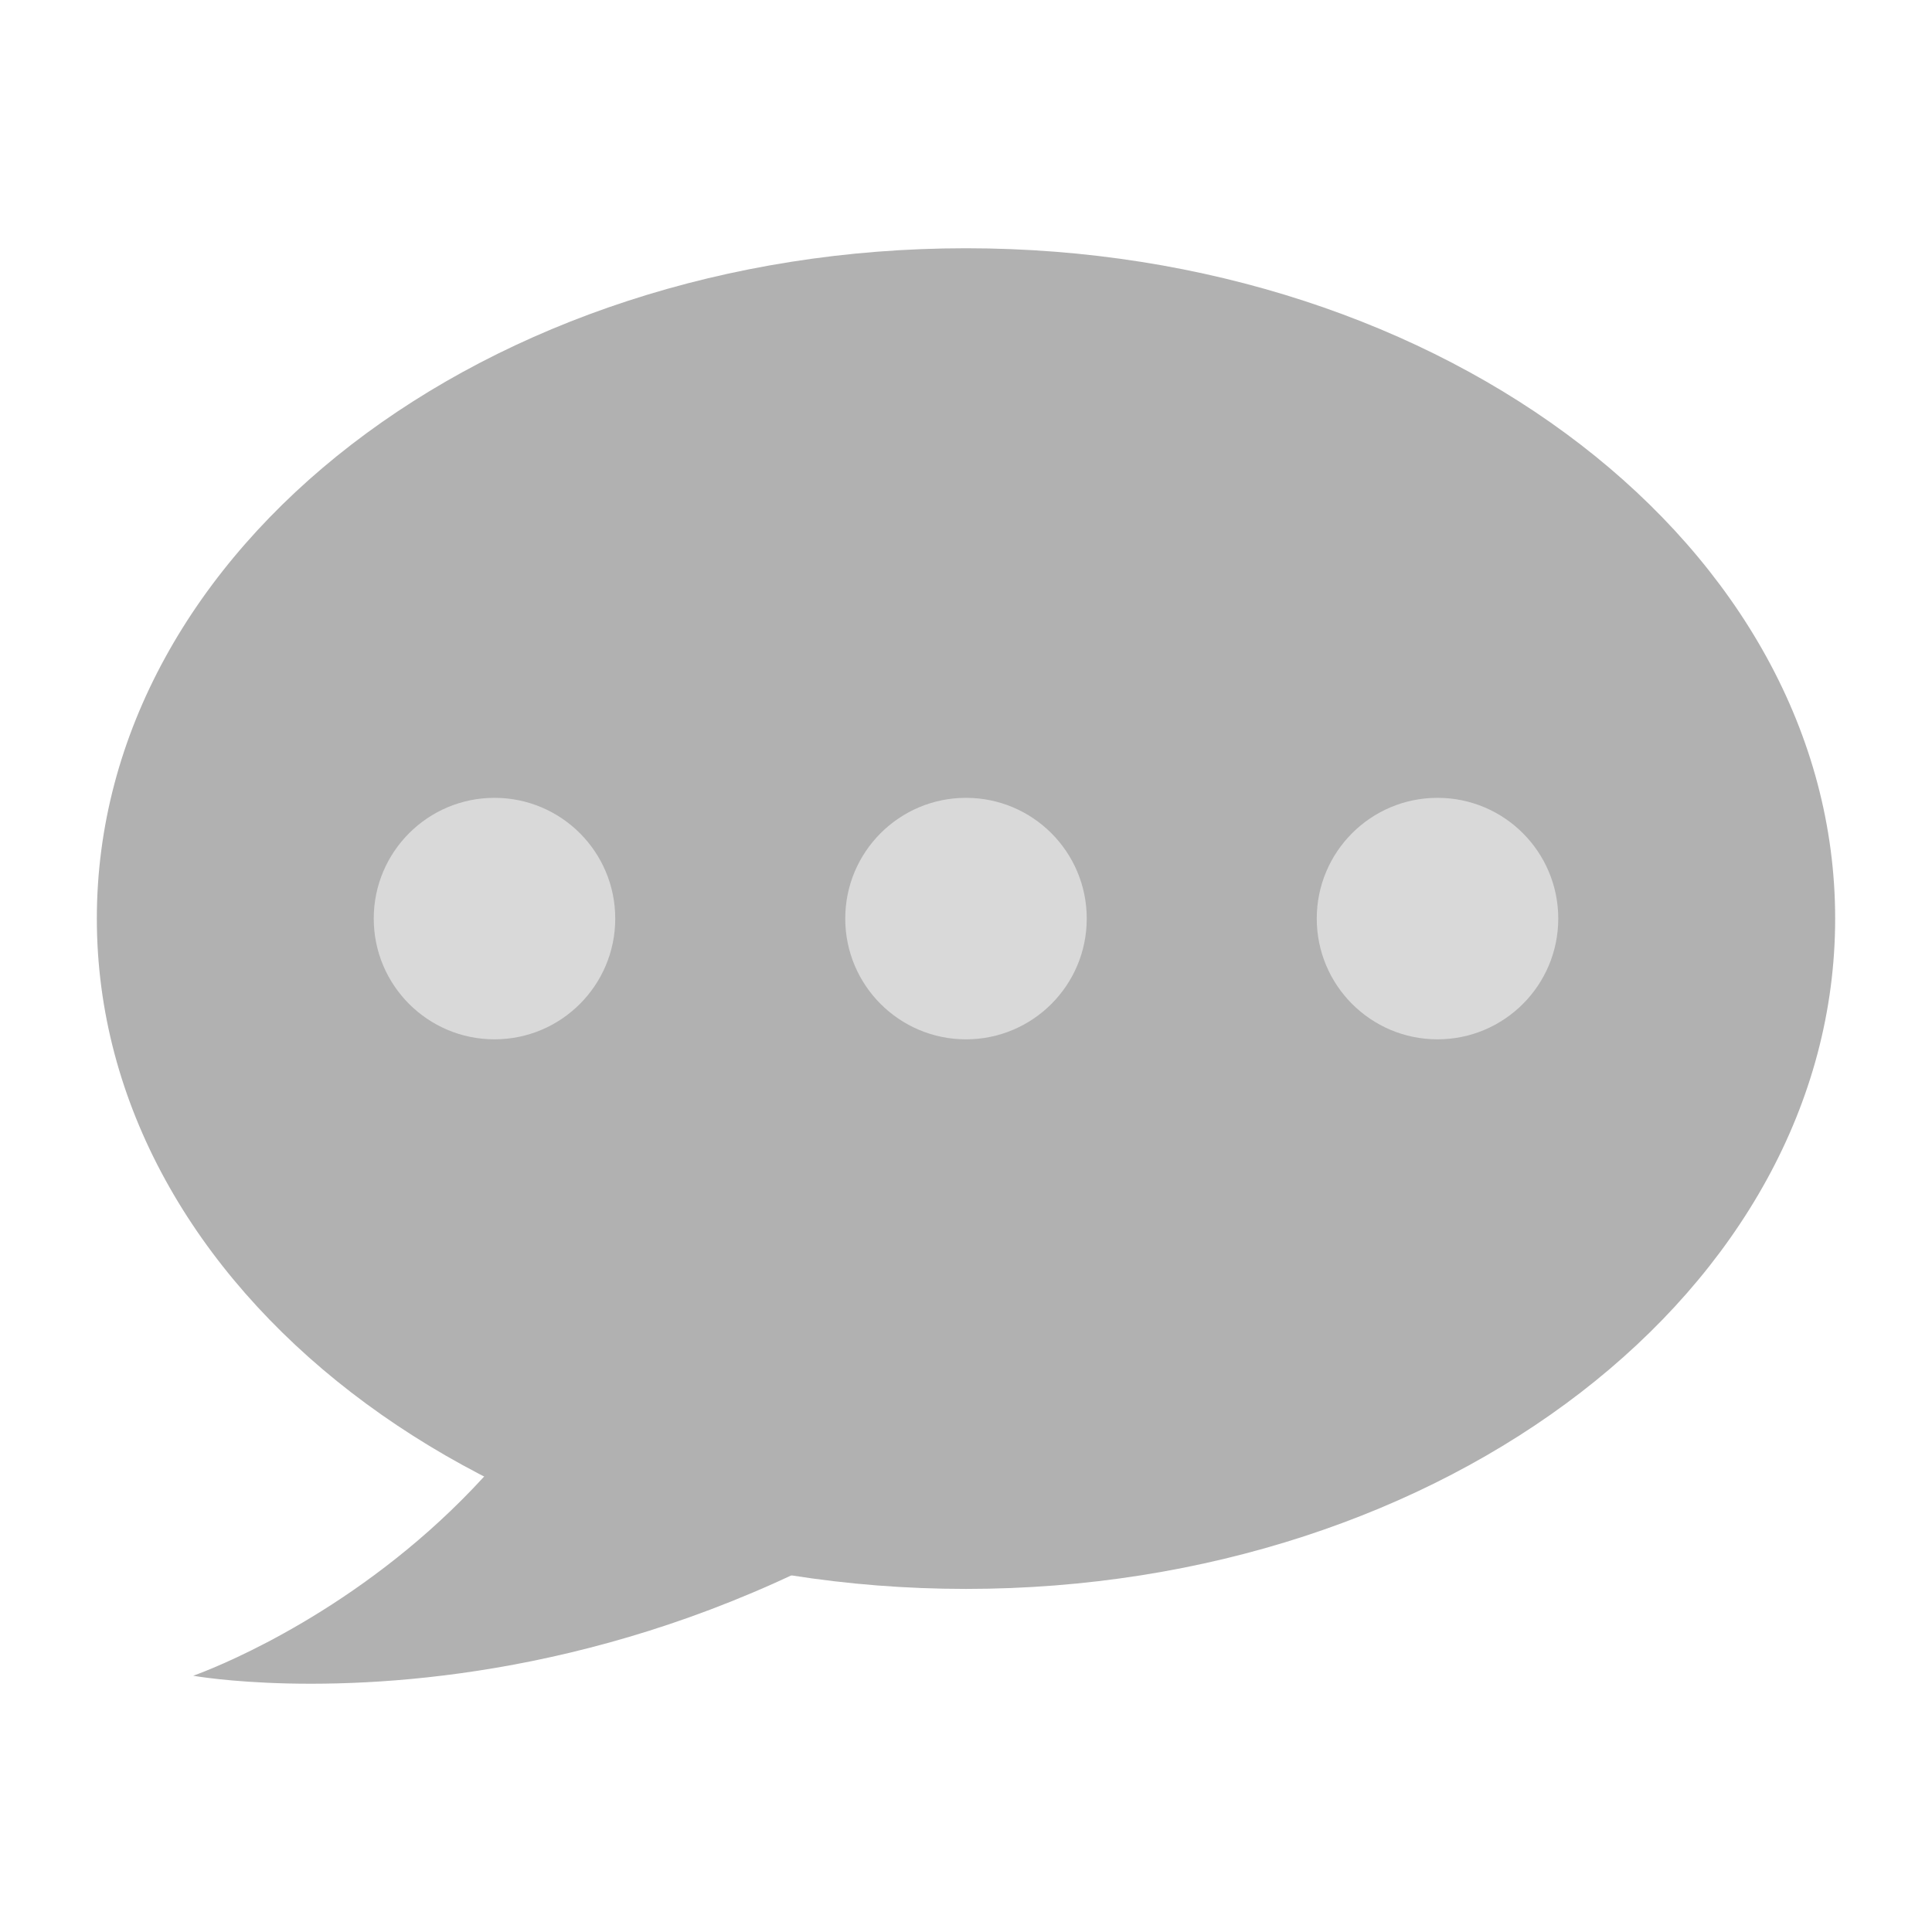
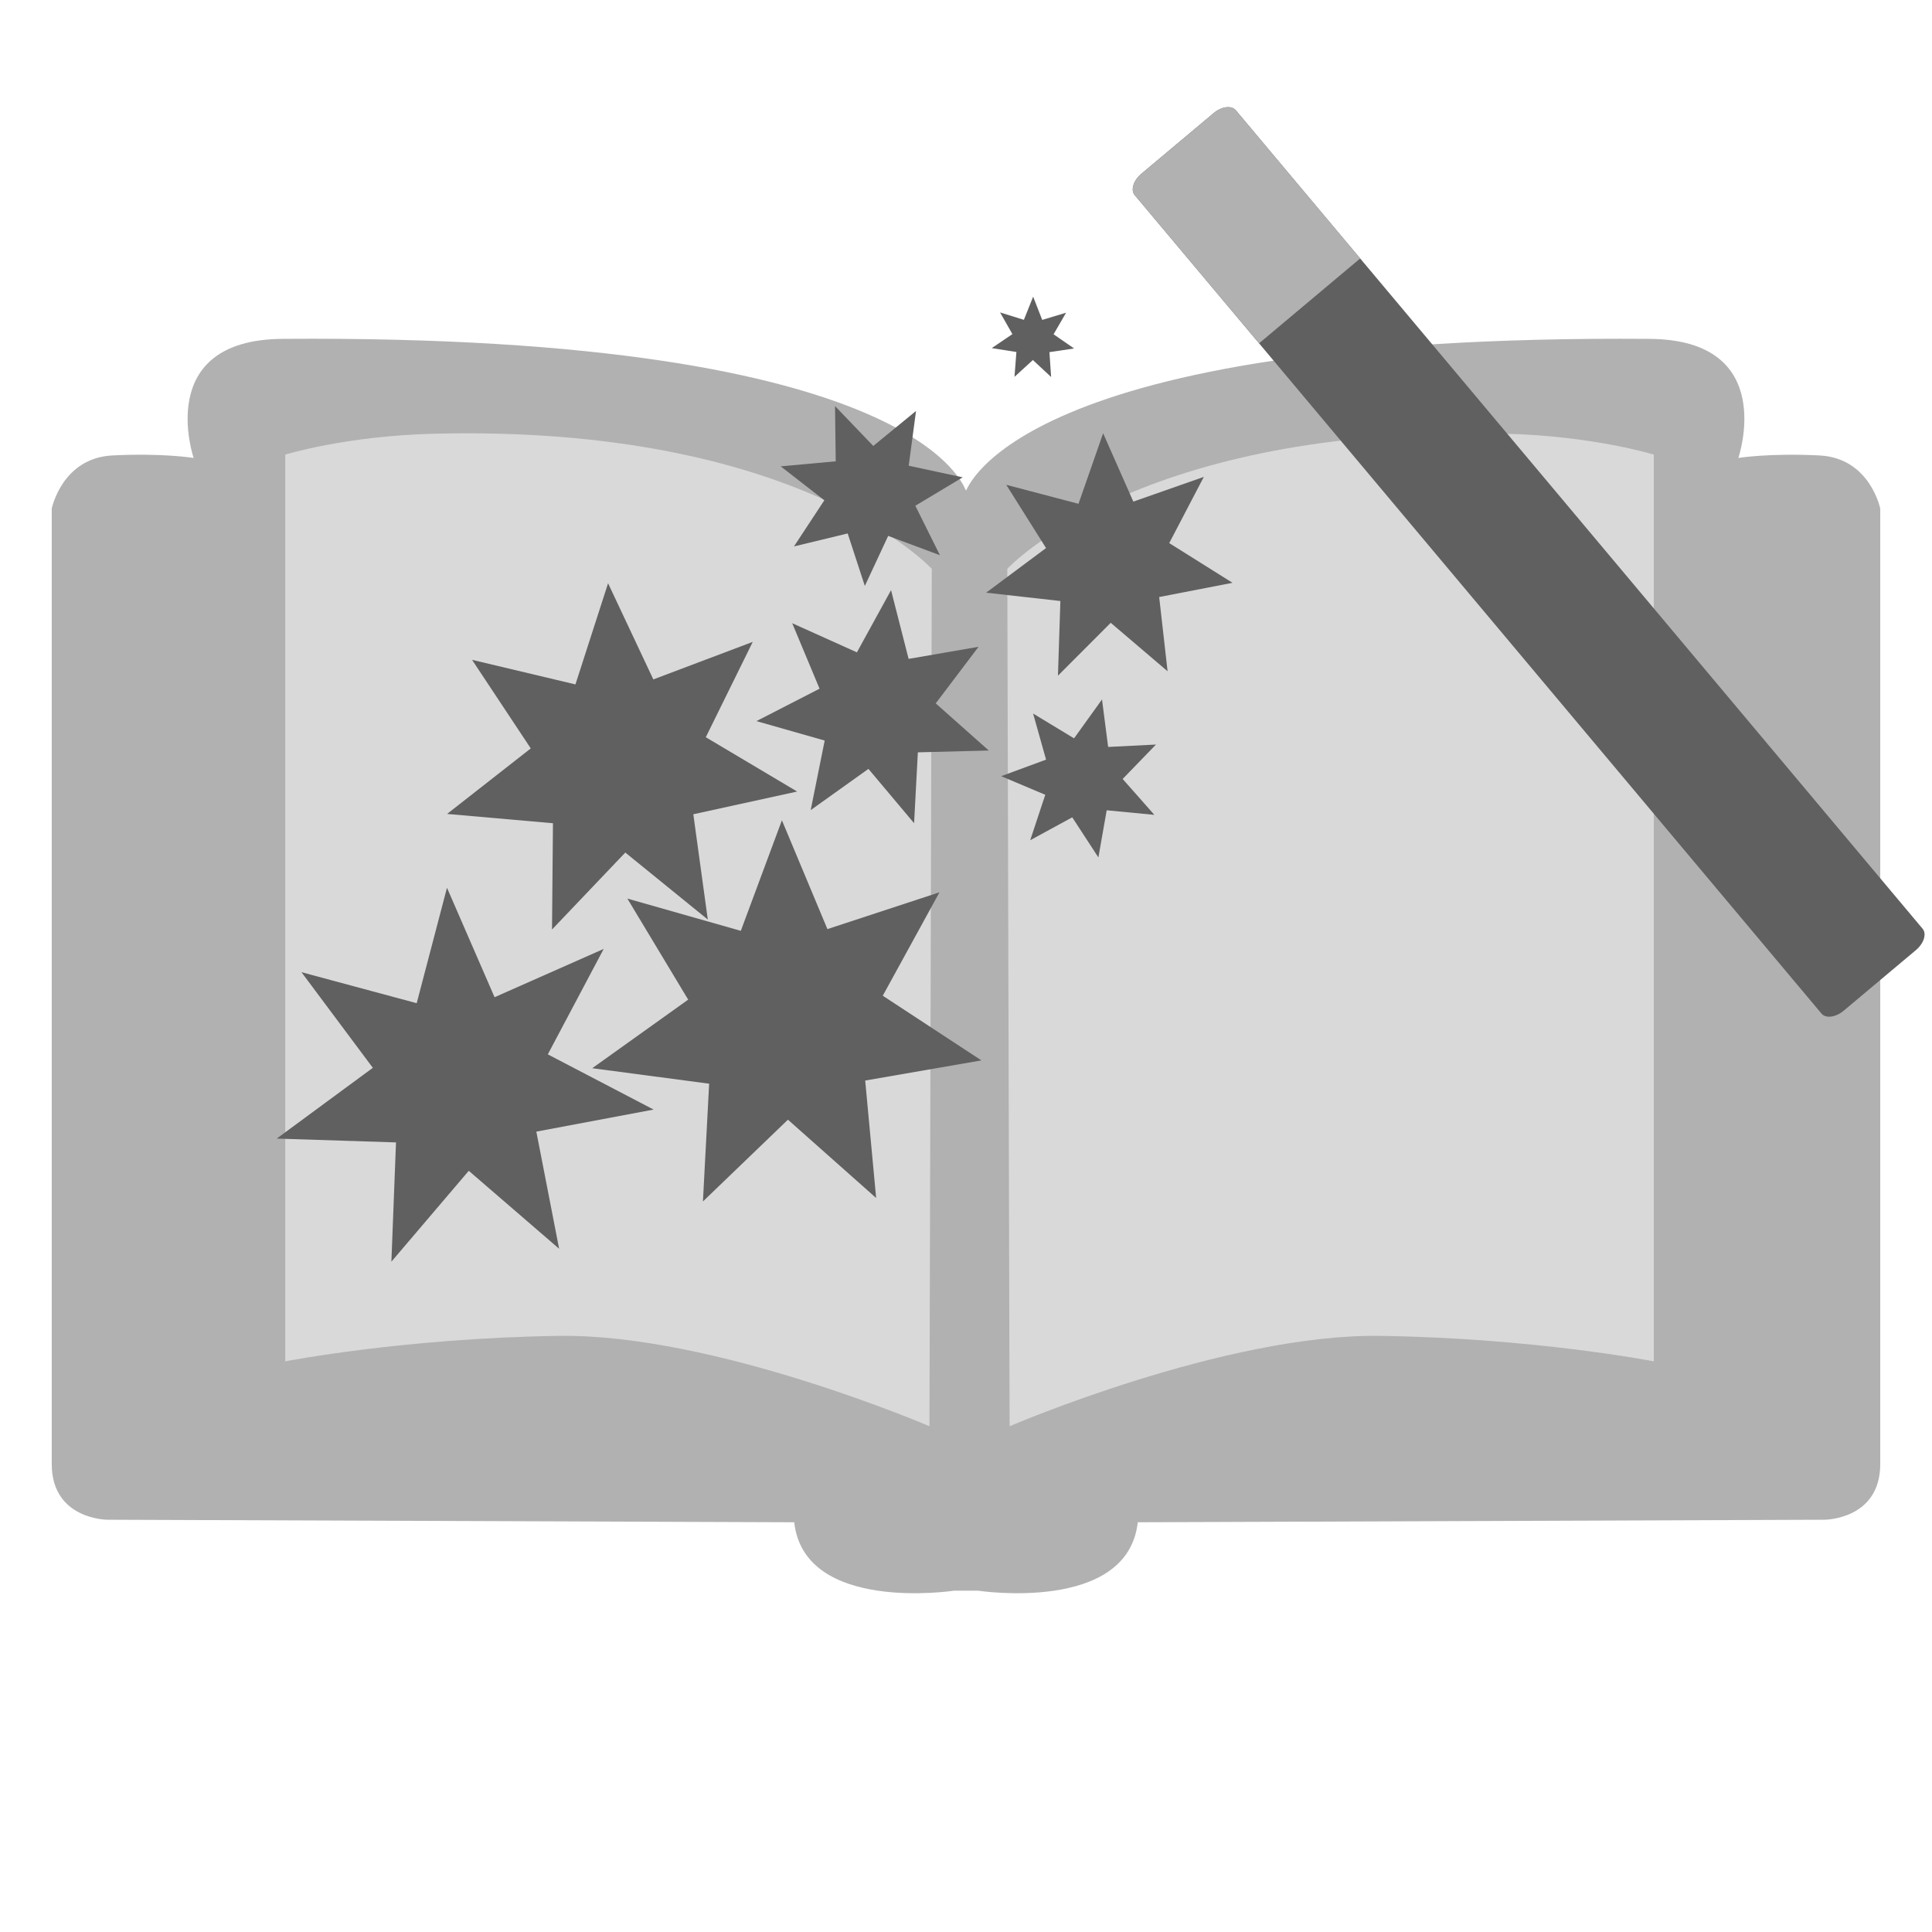
<svg xmlns="http://www.w3.org/2000/svg" width="160mm" height="160mm" viewBox="0 0 160 160" version="1.1" id="svg1" xml:space="preserve">
  <defs id="defs1" />
  <g id="g20" style="display:none" transform="translate(-29.28421,-31.43199)">
    <ellipse style="fill:#b1b1b1;fill-opacity:1;stroke:none;stroke-width:2.54;stroke-linejoin:round;stroke-opacity:1;paint-order:markers stroke fill" id="path2" cx="105" cy="75.51" rx="38.971" ry="48.104" />
    <path id="path3" style="display:inline;fill:#606060;fill-opacity:1;stroke:none;stroke-width:2.54;stroke-linejoin:round;stroke-opacity:1;paint-order:markers stroke fill" d="m 82.974,121.065 c 0,0 -2.549,0.637 -18.265,7.221 -26.848,11.247 -26.547,30.37 -27.184,39.927 -0.637,9.557 10.407,7.646 23.362,11.256 12.08,3.367 39.616,3.044 43.412,2.985 l 0.002,0.096 c 0,0 31.857,0.637 44.812,-2.973 12.955,-3.61 23.999,-1.699 23.362,-11.256 -0.637,-9.557 -0.337,-28.68 -27.184,-39.927 -15.716,-6.584 -18.265,-7.221 -18.265,-7.221 -12.2,10.553 -31.314,10.536 -44.052,-0.107 z" />
  </g>
  <g id="layer2" style="display:none" transform="translate(-29.28421,-31.43199)">
    <g id="g6" transform="translate(5.747435,6.781258)" style="display:inline">
      <path style="fill:#d9d9d9;fill-opacity:1;stroke:none;stroke-width:2.54;stroke-linejoin:round;stroke-opacity:1;paint-order:markers stroke fill" d="m 31.243,80.774 1.143,87.632 34.291,-15.621 62.104,17.145 38.101,-15.621 0.381,-86.489 -36.958,12.192 -63.628,-14.097 z" id="path4" />
      <path style="fill:#b1b1b1;fill-opacity:1;stroke:none;stroke-width:2.54;stroke-linejoin:round;stroke-opacity:1;paint-order:markers stroke fill" d="M 66.676,152.784 128.781,169.93 130.305,80.012 66.676,65.914 Z" id="path5" />
    </g>
    <path id="path6" style="display:inline;fill:#606060;fill-opacity:1;stroke-width:2.54;stroke-linejoin:round;paint-order:markers stroke fill" d="m 105,33.289 c -16.569,-2e-6 -30,13.432 -30,30 0,16.569 30,63.993 30,63.993 0,0 30,-47.424 30,-63.993 0,-16.569 -13.432,-30 -30,-30 z m 0,14.653 A 15,15 0 0 1 120,62.943 15,15 0 0 1 105,77.943 15,15 0 0 1 90,62.943 15,15 0 0 1 105,47.943 Z" />
  </g>
-   <g id="layer3" style="display:none" transform="translate(-29.28421,-31.43199)">
+   <g id="layer3" style="display:inline" transform="translate(-29.28421,-31.43199)">
    <g id="g16" transform="translate(4.28421,-15.19067)">
      <path id="path7" style="display:inline;fill:#b1b1b1;fill-opacity:1;stroke:none;stroke-width:2.54;stroke-linejoin:round;stroke-opacity:1;paint-order:markers stroke fill" d="m 48.382,74.686 c -10.705,0.081 -7.345,9.863 -7.345,9.863 0,0 -2.518,-0.42 -6.715,-0.21 -4.197,0.21 -5.037,4.407 -5.037,4.407 v 79.118 c 0,4.617 4.617,4.617 4.617,4.617 l 56.872,0.21 c 0.839,7.555 13.221,5.666 13.221,5.666 h 2.009 c 0,0 12.382,1.889 13.221,-5.666 l 56.872,-0.21 c 0,0 4.617,2e-4 4.617,-4.617 V 88.747 c 0,0 -0.84,-4.197 -5.037,-4.407 -4.197,-0.21 -6.715,0.21 -6.715,0.21 0,0 3.359,-9.782 -7.345,-9.863 C 108.904,74.285 105.14,87.234 105,87.246 104.86,87.234 101.672,74.285 48.382,74.686 Z" />
      <path style="display:inline;fill:#d9d9d9;fill-opacity:1;stroke:none;stroke-width:2.54;stroke-linejoin:round;stroke-opacity:1;paint-order:markers stroke fill" d="m 101.974,164.738 c 0,0 -17.847,-7.676 -30.705,-7.484 -12.858,0.192 -22.645,2.111 -22.645,2.111 V 84.27 c 0,0 4.992,-1.543 12.282,-1.727 30.321,-0.768 41.26,11.189 41.26,11.189 z" id="path8" />
      <path style="display:inline;fill:#d9d9d9;fill-opacity:1;stroke:none;stroke-width:2.54;stroke-linejoin:round;stroke-opacity:1;paint-order:markers stroke fill" d="m 108.611,164.738 c 0,0 17.847,-7.676 30.705,-7.484 12.858,0.192 22.645,2.111 22.645,2.111 V 84.27 c 0,0 -4.992,-1.543 -12.282,-1.727 -30.322,-0.768 -41.26,11.189 -41.26,11.189 z" id="path9" />
    </g>
    <g id="layer6" transform="translate(29.28421,31.43199)" style="display:none">
      <path style="display:inline;fill:#606060;fill-opacity:1;stroke:none;stroke-width:2.54;stroke-linejoin:round;stroke-opacity:1;paint-order:markers stroke fill" d="m 102.364,31.71 c -2.902,-1.076 -4.2,1.105 -3.537,4.2 0.663,3.095 1.547,2.21 1.547,7.515 0,5.305 -3.095,13.483 -6.41,17.462 -7.125,8.55 -7.461,15.03 -9.284,15.03 -2.652,0 -3.537,-5.526 -4.2,-8.399 -0.663,-2.873 -3.758,-1.989 -5.084,0.442 -1.326,2.431 -9.063,17.462 -8.178,30.945 0.884,13.483 9.134,24.545 20.114,30.503 10.546,5.722 28.711,8.338 43.102,-4.2 12.81,-11.161 14.588,-22.325 14.588,-32.05 0,-9.726 -7.957,-24.977 -11.273,-27.188 -3.316,-2.21 -5.305,0.221 -5.305,2.873 0,2.652 1.768,11.273 -3.316,11.715 -5.084,0.442 -5.747,-3.316 -4.863,-7.294 0.884,-3.979 3.286,-10.422 1.989,-16.578 -2.396,-11.373 -8.9,-20.901 -19.893,-24.977 z" id="path10" transform="translate(-29.28421,-31.43199)" />
      <path style="display:inline;fill:#d9d9d9;fill-opacity:1;stroke:none;stroke-width:2.54;stroke-linejoin:round;stroke-opacity:1;paint-order:markers stroke fill" d="m 107.374,82.923 c 0.841,-3.924 0.981,-5.325 -0.14,-4.905 -1.121,0.42 -6.166,5.746 -7.568,10.791 -1.401,5.045 -0.841,8.409 0,12.052 0.841,3.644 4.064,7.287 -0.841,8.128 -4.905,0.841 -5.185,-2.382 -6.306,-5.466 -1.121,-3.083 -1.542,-5.466 -2.242,-6.026 -0.701,-0.561 -2.523,5.045 -2.943,8.549 -0.42,3.504 0.701,13.734 4.765,17.238 4.064,3.504 9.53,6.867 17.798,4.905 8.268,-1.962 12.473,-6.587 13.314,-12.052 0.841,-5.466 -1.121,-12.473 -4.485,-15.696 -4.926,-4.598 -12.644,-9.725 -11.352,-17.518 z" id="path11" transform="translate(-29.28421,-31.43199)" />
+     </g>
+     <g id="layer1">
+       <path style="display:inline;fill:#606060;fill-opacity:1;stroke-width:2.54;stroke-linejoin:round;paint-order:markers stroke fill" id="path18" d="m 345.717,213.897 -21.239,-9.782 -11.424,20.403 -5.594,-22.705 -23.075,3.789 14.263,-18.53 -17.349,-15.678 23.38,-0.402 1.44,-23.339 14.892,18.029 19.145,-13.426 -4.811,22.883 22.434,6.597 -20.89,10.506 z" transform="matrix(-0.2605637,0.04594441,-0.04594441,-0.2605637,212.5263,111.4321)" />
+       <path style="display:inline;fill:#606060;fill-opacity:1;stroke-width:2.54;stroke-linejoin:round;paint-order:markers stroke fill" id="path19" d="m 363.127,124.359 -14.747,2.662 1.493,14.91 -11.276,-9.869 -10.727,10.464 0.686,-14.969 -14.869,-1.862 12.131,-8.797 -7.814,-12.786 14.441,4 5.124,-14.082 5.877,13.784 14.204,-4.773 -7.113,13.189 z" transform="matrix(-0.2605637,0.04594441,-0.04594441,-0.2605637,212.5263,111.4321)" />
+       <path style="display:inline;fill:#606060;fill-opacity:1;stroke-width:2.54;stroke-linejoin:round;paint-order:markers stroke fill" id="path20" d="m 394.217,247.474 -9.622,-14.369 -15.082,8.461 5.235,-16.481 -16.018,-6.516 16.149,-6.183 -4.893,-16.586 14.903,8.771 9.917,-14.167 2.435,17.12 17.259,-1.079 -11.867,12.578 11.605,12.821 -17.233,-1.436 z" transform="matrix(-0.2605637,0.04594441,-0.04594441,-0.2605637,212.5263,111.4321)" />
+       <path style="display:inline;fill:#606060;fill-opacity:1;stroke-width:2.54;stroke-linejoin:round;paint-order:markers stroke fill" id="path21" d="m 427.793,180.32 -18.362,-12.498 -13.905,17.321 -1.677,-22.148 -22.212,-0.072 16.27,-15.121 -13.793,-17.41 21.966,3.293 5.012,-21.639 11.121,19.227 20.043,-9.573 -8.099,20.683 19.981,9.702 -21.22,6.564 z" transform="matrix(-0.2605637,0.04594441,-0.04594441,-0.2605637,214.643,110.3737)" />
+       <path style="display:inline;fill:#606060;fill-opacity:1;stroke-width:2.54;stroke-linejoin:round;paint-order:markers stroke fill" id="path22" d="m 338.255,267.371 -6.942,-3.578 -4.114,6.639 -1.53,-7.659 -7.755,0.923 5.033,-5.972 -5.557,-5.488 7.807,0.212 0.826,-7.766 4.702,6.236 6.587,-4.196 -1.944,7.564 7.388,2.534 -7.126,3.196 z" transform="matrix(-0.2605637,0.04594441,-0.04594441,-0.2605637,212.5263,111.4321)" />
+       <path style="display:inline;fill:#606060;fill-opacity:1;stroke-width:2.54;stroke-linejoin:round;paint-order:markers stroke fill" id="path23" d="M 484.998,106.948 451.782,90.836 433.105,122.681 424.991,86.666 388.449,91.919 411.548,63.12 384.658,37.825 421.576,37.929 424.586,1.134 447.522,30.063 478.167,9.475 469.85,45.444 505.053,56.567 471.746,72.491 Z" transform="matrix(-0.2605637,0.04594441,-0.04594441,-0.2605637,212.5263,111.4321)" />
+       <path style="display:inline;fill:#606060;fill-opacity:1;stroke-width:2.54;stroke-linejoin:round;paint-order:markers stroke fill" id="path24" d="m 473.806,205.192 -8.724,-32.101 -32.688,6.169 19.658,-26.835 -25.204,-21.71 33.237,-1.362 1.259,-33.241 21.788,25.137 26.774,-19.741 -6.068,32.707 32.127,8.624 -29.355,15.648 13.288,30.495 -30.536,-13.194 z" transform="matrix(-0.2605637,0.04594441,-0.04594441,-0.2605637,212.5263,111.4321)" />
+       <path style="display:inline;fill:#606060;fill-opacity:1;stroke-width:2.54;stroke-linejoin:round;paint-order:markers stroke fill" id="path25" d="m 593.19,95.756 -33.836,-15.827 -15.609,33.937 -8.722,-36.322 -36.265,8.956 22.959,-29.466 -29.613,-22.769 37.352,-0.421 -0.661,-37.349 23.618,28.941 28.788,-23.804 -7.901,36.51 36.56,7.666 -33.471,16.586 z" transform="matrix(-0.2605637,0.04594441,-0.04594441,-0.2605637,213.2127,109.6405)" />
+     </g>
+     <g id="layer7" transform="translate(29.28421,31.43199)">
+       <g id="g26" transform="matrix(1.329584,-0.2765535,-0.2765536,1.232056,-25.50499,19.15168)">
+         <rect style="display:inline;fill:#606060;fill-opacity:1;stroke-width:2.54;stroke-linejoin:round;paint-order:markers stroke fill" id="rect25" width="90.484" height="7" x="73.504" y="-66.84" rx="1" ry="1" transform="rotate(50)" />
+         <path id="rect26" style="display:inline;fill:#b1b1b1;fill-opacity:1;stroke-width:2.54;stroke-linejoin:round;paint-order:markers stroke fill" d="m 99.092,14.11 10.302,12.271 -5.362,4.5 -10.302,-12.271 c -0.356,-0.424 -0.301,-1.053 0.123,-1.409 l 3.83,-3.214 c 0.424,-0.356 1.053,-0.301 1.409,0.123 z" />
+       </g>
    </g>
  </g>
  <g id="layer4" style="display:none" transform="translate(-29.28421,-31.43199)">
    <rect style="display:inline;fill:#d9d9d9;fill-opacity:1;stroke:none;stroke-width:2.54;stroke-linejoin:round;stroke-opacity:1;paint-order:markers stroke fill" id="rect11" width="145.988" height="128.609" x="32.006" y="46.591" ry="14.897" />
    <rect style="display:inline;fill:#b1b1b1;fill-opacity:1;stroke:none;stroke-width:2.54;stroke-linejoin:round;stroke-opacity:1;paint-order:markers stroke fill" id="rect13" width="18.629" height="33.269" x="57.074" y="34.801" rx="3.898" ry="3.545" />
    <rect style="display:inline;fill:#b1b1b1;fill-opacity:1;stroke:none;stroke-width:2.54;stroke-linejoin:round;stroke-opacity:1;paint-order:markers stroke fill" id="rect13-2" width="18.629" height="33.269" x="134.444" y="34.801" rx="3.898" ry="3.545" />
    <path id="rect14" style="fill:#b1b1b1;stroke-width:2.54;stroke-linejoin:round;paint-order:markers stroke fill" d="m 170.399,78.602 v 80.986 c 0,3.803 -2.784,6.865 -6.242,6.865 H 45.013 c -3.458,0 -6.242,-3.062 -6.242,-6.865 V 78.602 Z" />
    <path style="fill:#606060;fill-opacity:1;stroke:none;stroke-width:2.54;stroke-linejoin:round;stroke-opacity:1;paint-order:markers stroke fill" id="path14" d="M 101.552,89.053 71.5,108.686 39.472,92.476 37.496,56.635 67.548,37.002 99.576,53.212 Z" transform="translate(10.25884,45.17664)" />
    <path style="fill:#606060;fill-opacity:1;stroke:none;stroke-width:2.54;stroke-linejoin:round;stroke-opacity:1;paint-order:markers stroke fill" id="path15" d="M 134.361,101.552 106.317,78.685 140.142,65.831 Z" transform="translate(23.14814,15.88278)" />
    <path style="fill:#606060;fill-opacity:1;stroke:none;stroke-width:2.54;stroke-linejoin:round;stroke-opacity:1;paint-order:markers stroke fill" id="path17" d="m 131.822,117.761 -14.44,3.43 -13.698,-5.712 -7.725,-12.673 1.2,-14.793 9.666,-11.263 14.44,-3.43 13.698,5.712 7.725,12.673 -1.2,14.793 z" transform="translate(19.24229,44.00489)" />
  </g>
-   <g id="layer5" transform="translate(-29.28421,-31.43199)" style="display:inline">
+   <g id="layer5" transform="translate(-29.28421,-31.43199)" style="display:none">
    <g id="g15" transform="translate(6.612943,2.514285)">
      <g id="g14" style="fill:#b1b1b1;fill-opacity:1" transform="translate(22.67127,24.99076)">
        <ellipse style="fill:#b1b1b1;fill-opacity:1;stroke-width:2.54;stroke-linejoin:round;paint-order:markers stroke fill" id="path1" cx="80" cy="80" rx="71.98" ry="55.514" />
        <path style="fill:#b1b1b1;fill-opacity:1;stroke-width:2.54;stroke-linejoin:round;paint-order:markers stroke fill" d="m 15.995,142.705 c 0,0 39.205,-13.486 38.577,-55.514 -0.627,-42.027 83.427,-23.209 45.791,20.386 -37.636,43.595 -84.368,35.127 -84.368,35.127 z" id="path10-4" />
      </g>
      <circle style="fill:#d9d9d9;fill-opacity:1;stroke-width:2.54;stroke-linejoin:round;paint-order:markers stroke fill" id="path11-6" cx="102.671" cy="104.991" r="10" />
      <g id="g13" transform="translate(20.94626,24.99076)" style="fill:#d9d9d9;fill-opacity:1">
        <circle style="fill:#d9d9d9;fill-opacity:1;stroke-width:2.54;stroke-linejoin:round;paint-order:markers stroke fill" id="circle12" cx="42.677" cy="80" r="10" />
        <circle style="fill:#d9d9d9;fill-opacity:1;stroke-width:2.54;stroke-linejoin:round;paint-order:markers stroke fill" id="circle13" cx="120.773" cy="80" r="10" />
      </g>
    </g>
  </g>
</svg>
